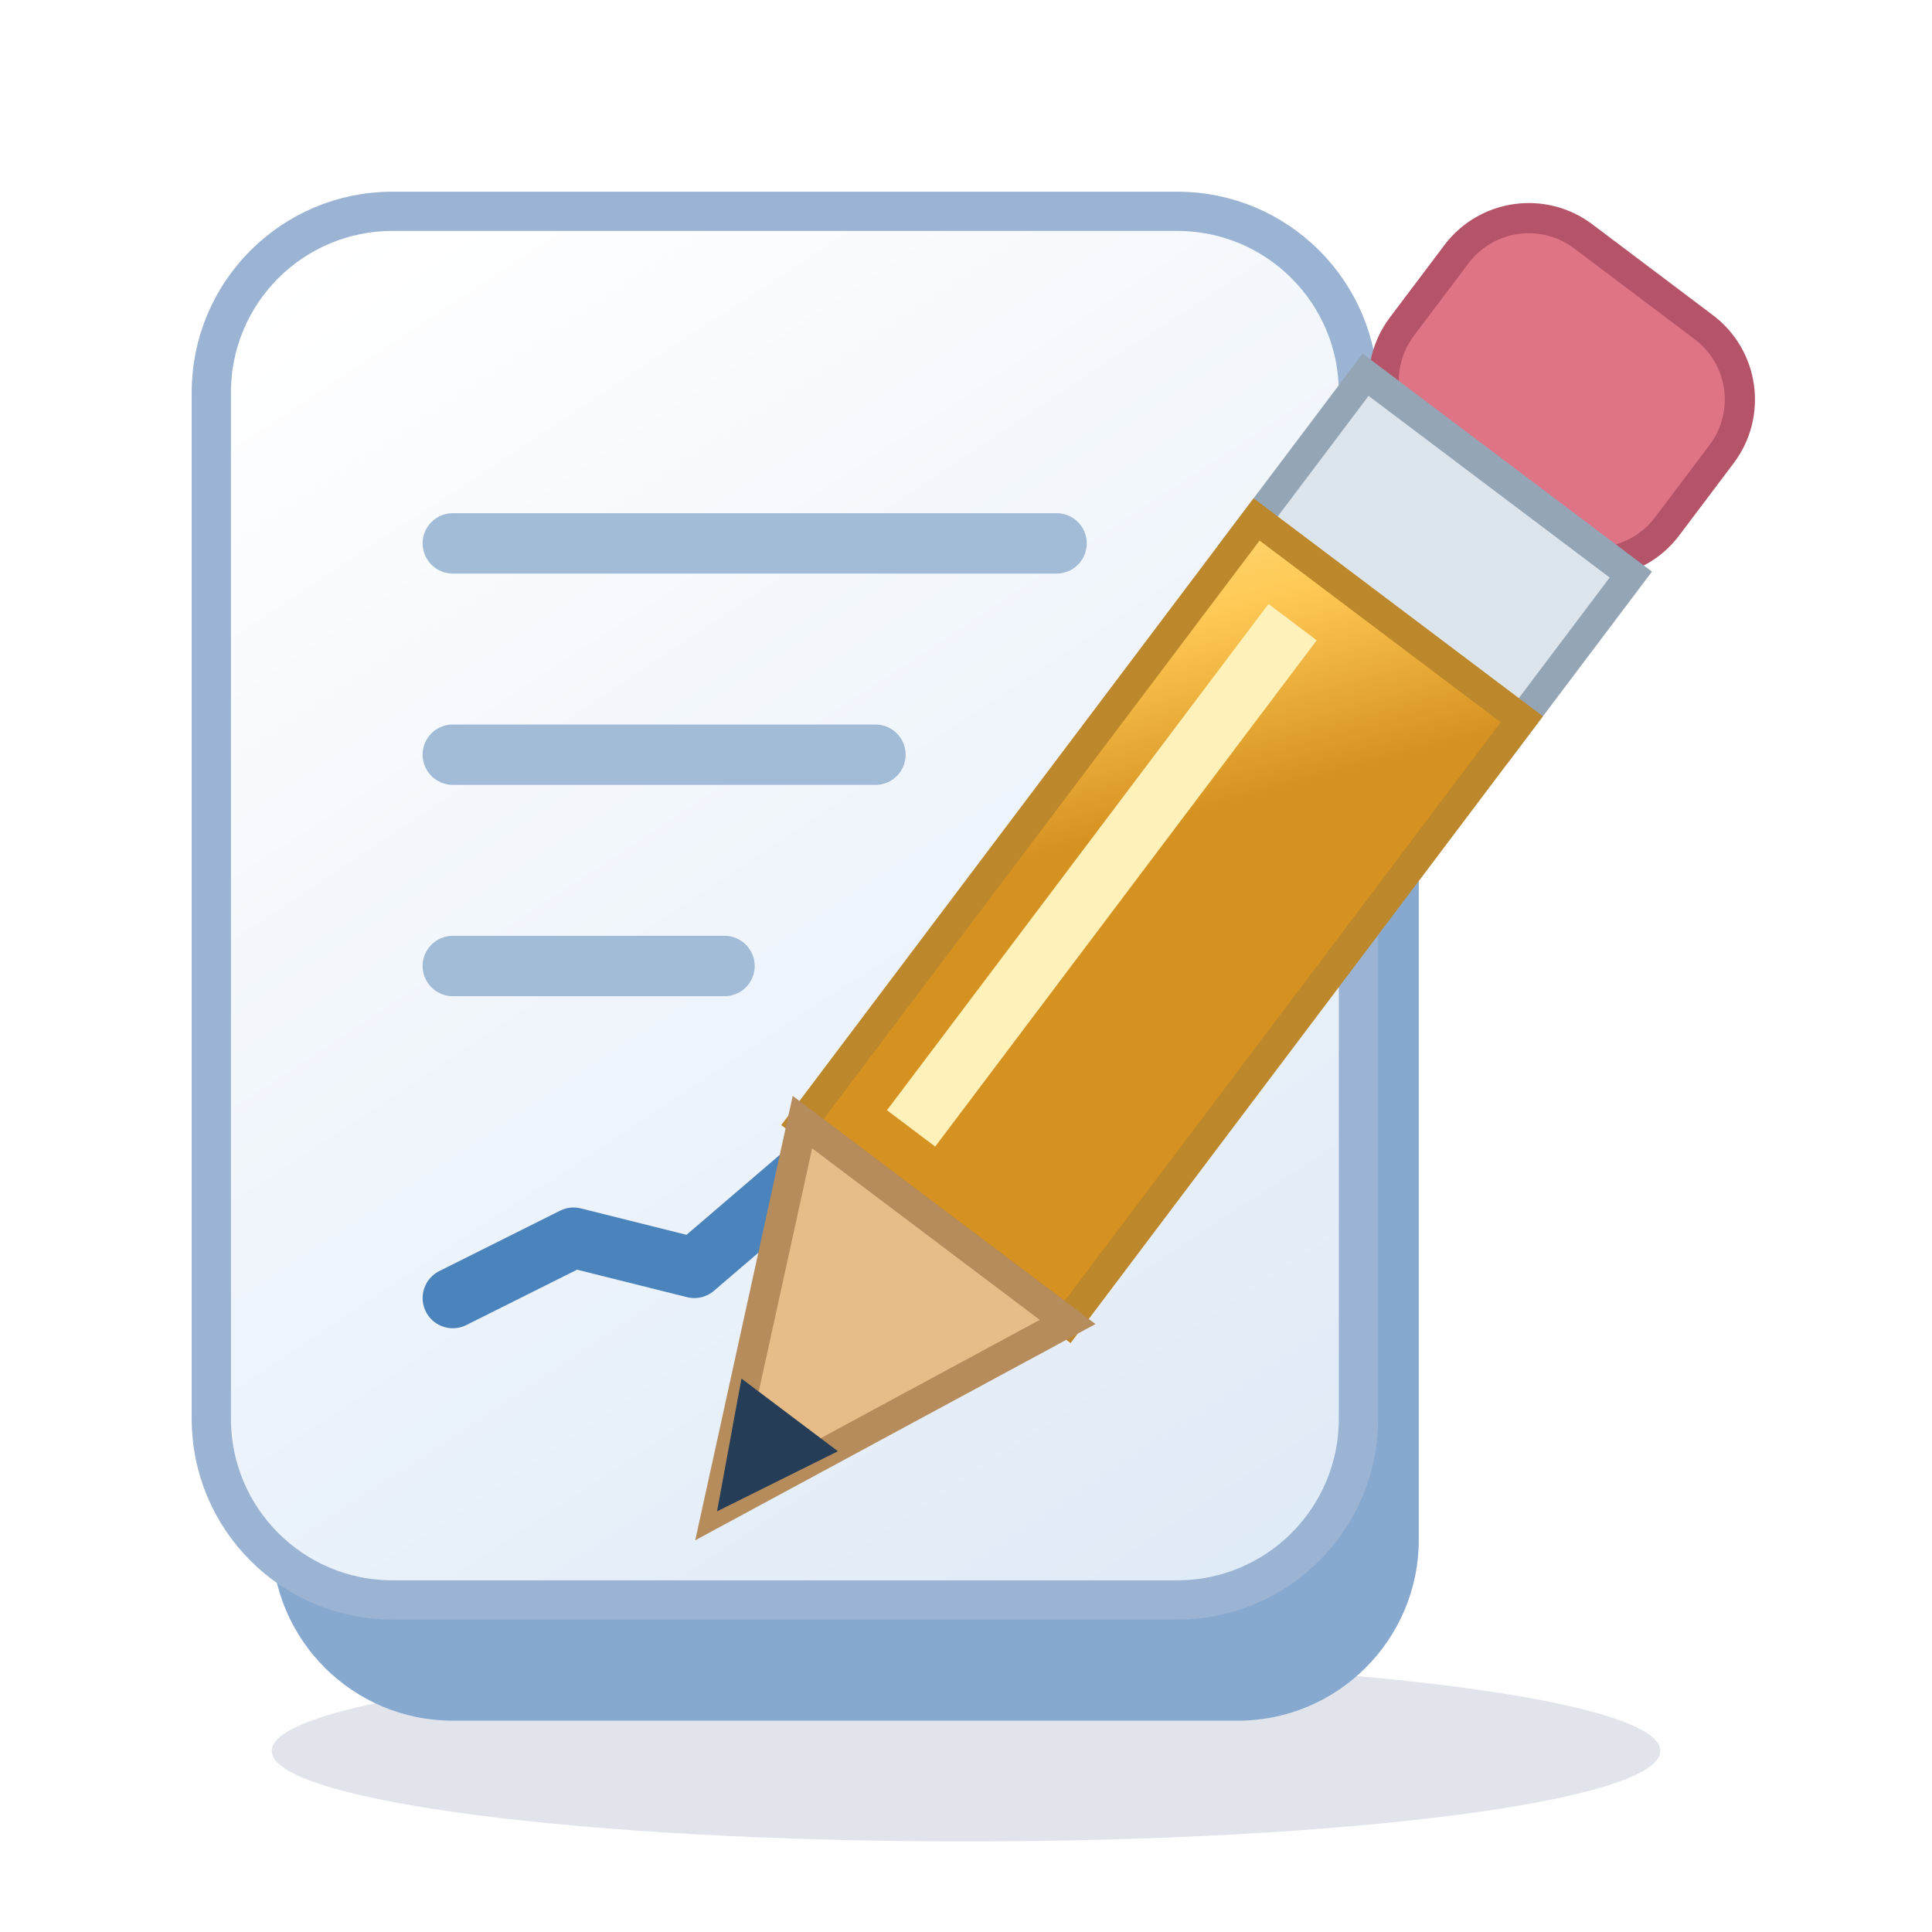
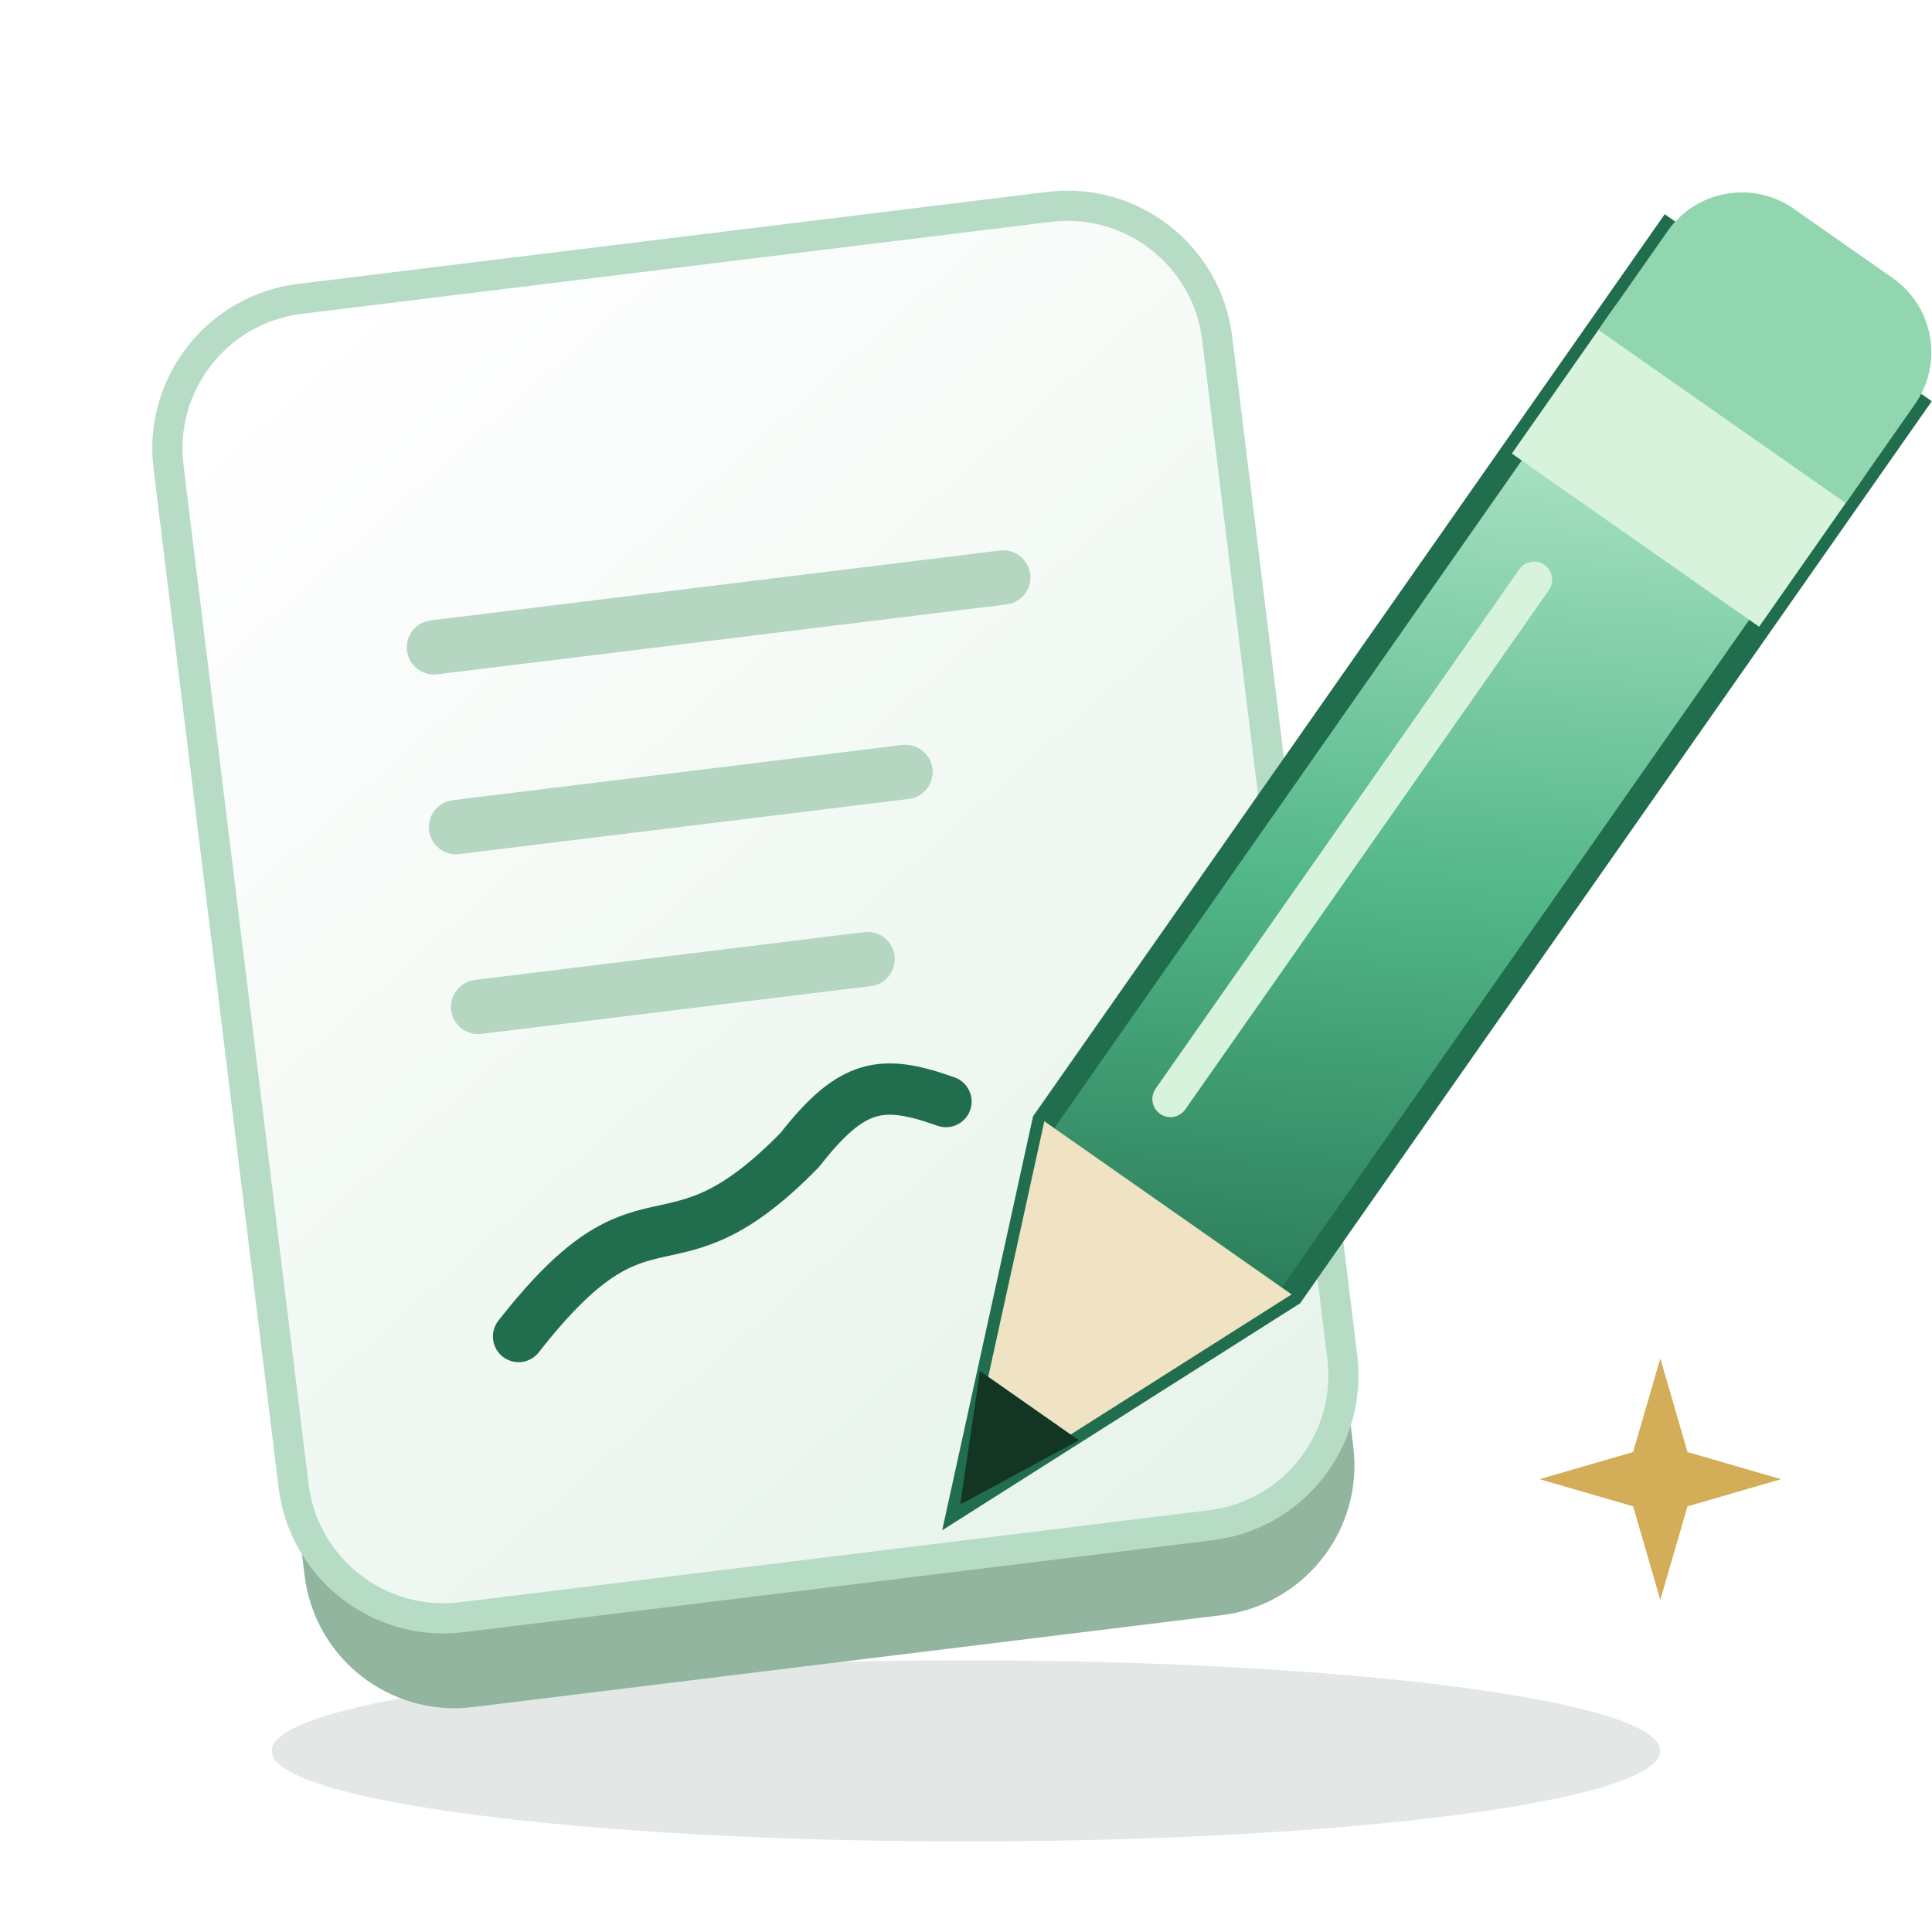
- <svg xmlns="http://www.w3.org/2000/svg" viewBox="0 0 64 64" fill="none">
+ <svg xmlns="http://www.w3.org/2000/svg" width="64" height="64" viewBox="0 0 64 64" fill="none">
  <defs>
-     <linearGradient id="sheet" x1="11" y1="8" x2="44" y2="58" gradientUnits="userSpaceOnUse">
-       <stop stop-color="#fff" />
-       <stop offset="1" stop-color="#dbe8f6" />
+     <linearGradient id="pad" x1="12" y1="9" x2="45" y2="57" gradientUnits="userSpaceOnUse">
+       <stop stop-color="#FFFFFF" />
+       <stop offset="1" stop-color="#E2F1E7" />
    </linearGradient>
-     <linearGradient id="pencil" x1="30" y1="19" x2="39" y2="26" gradientUnits="userSpaceOnUse">
-       <stop stop-color="#ffe08a" />
-       <stop offset=".45" stop-color="#ffc955" />
-       <stop offset="1" stop-color="#d69220" />
+     <linearGradient id="pencil" x1="36" y1="18" x2="52" y2="45" gradientUnits="userSpaceOnUse">
+       <stop stop-color="#A4DFC0" />
+       <stop offset=".45" stop-color="#52B788" />
+       <stop offset="1" stop-color="#216E4E" />
    </linearGradient>
  </defs>
-   <ellipse cx="32" cy="58" rx="23" ry="3" fill="#193963" opacity=".13" />
-   <rect x="9" y="11" width="38" height="46" rx="6" fill="#88a9cf" />
-   <rect x="7" y="7" width="38" height="46" rx="6" fill="url(#sheet)" stroke="#9bb4d3" stroke-width="1.3" />
-   <path d="M15 18h20M15 25h14M15 32h9" stroke="#a2bbd6" stroke-width="2" stroke-linecap="round" />
-   <path d="m15 43 4-2 4 1 7-6" stroke="#4b83bd" stroke-width="2" stroke-linecap="round" stroke-linejoin="round" />
-   <g transform="rotate(37 39 29)">
-     <rect x="34" y="4" width="11" height="9" rx="3" fill="#df7486" stroke="#b55368" />
-     <path d="M34 12h11v7H34z" fill="#dce5ec" stroke="#94a5b6" />
-     <path d="M34 18h11v25H34z" fill="url(#pencil)" stroke="#bd872b" />
-     <path d="M37 20v21" stroke="#fff1ba" stroke-width="2" />
-     <path d="m34 43 5.5 12L45 43H34Z" fill="#e6bc89" stroke="#b68c5d" />
-     <path d="m37.5 51 2 4 2-4h-4Z" fill="#253d57" />
+   <ellipse cx="32" cy="58" rx="23" ry="3" fill="#123524" opacity=".12" />
+   <g transform="rotate(-7 27 34)">
+     <rect x="8" y="11" width="35" height="44" rx="5" fill="#91B59E" />
+     <rect x="8" y="8" width="35" height="44" rx="5" fill="url(#pad)" stroke="#B7DCC5" />
+     <path d="M16 20h19m-19 6h15m-15 6h13" stroke="#B5D6C1" stroke-width="1.8" stroke-linecap="round" />
+     <path d="M16 43c5-5 5-1 10-5 2-2 3-2 5-1" stroke="#216E4E" stroke-width="1.7" stroke-linecap="round" />
  </g>
+   <g transform="rotate(35 45 31)">
+     <path d="M40 6h10v36l-5 12-5-12V6Z" fill="url(#pencil)" stroke="#216E4E" stroke-width=".8" />
+     <path d="M40 9h10v6H40z" fill="#D8F3DC" />
+     <path d="M40 6a3 3 0 0 1 3-3h4a3 3 0 0 1 3 3v4H40V6Z" fill="#92D6B0" />
+     <path d="m40 42 5 12 5-12H40Z" fill="#EFE3C4" />
+     <path d="m43 50 2 4 2-4h-4Z" fill="#123524" />
+     <path d="M43 18v21" stroke="#D8F3DC" stroke-width="1.2" stroke-linecap="round" />
+   </g>
+   <path d="m55 45 .9 3.1L59 49l-3.1.9L55 53l-.9-3.1L51 49l3.1-.9L55 45Z" fill="#D3AD57" />
</svg>
